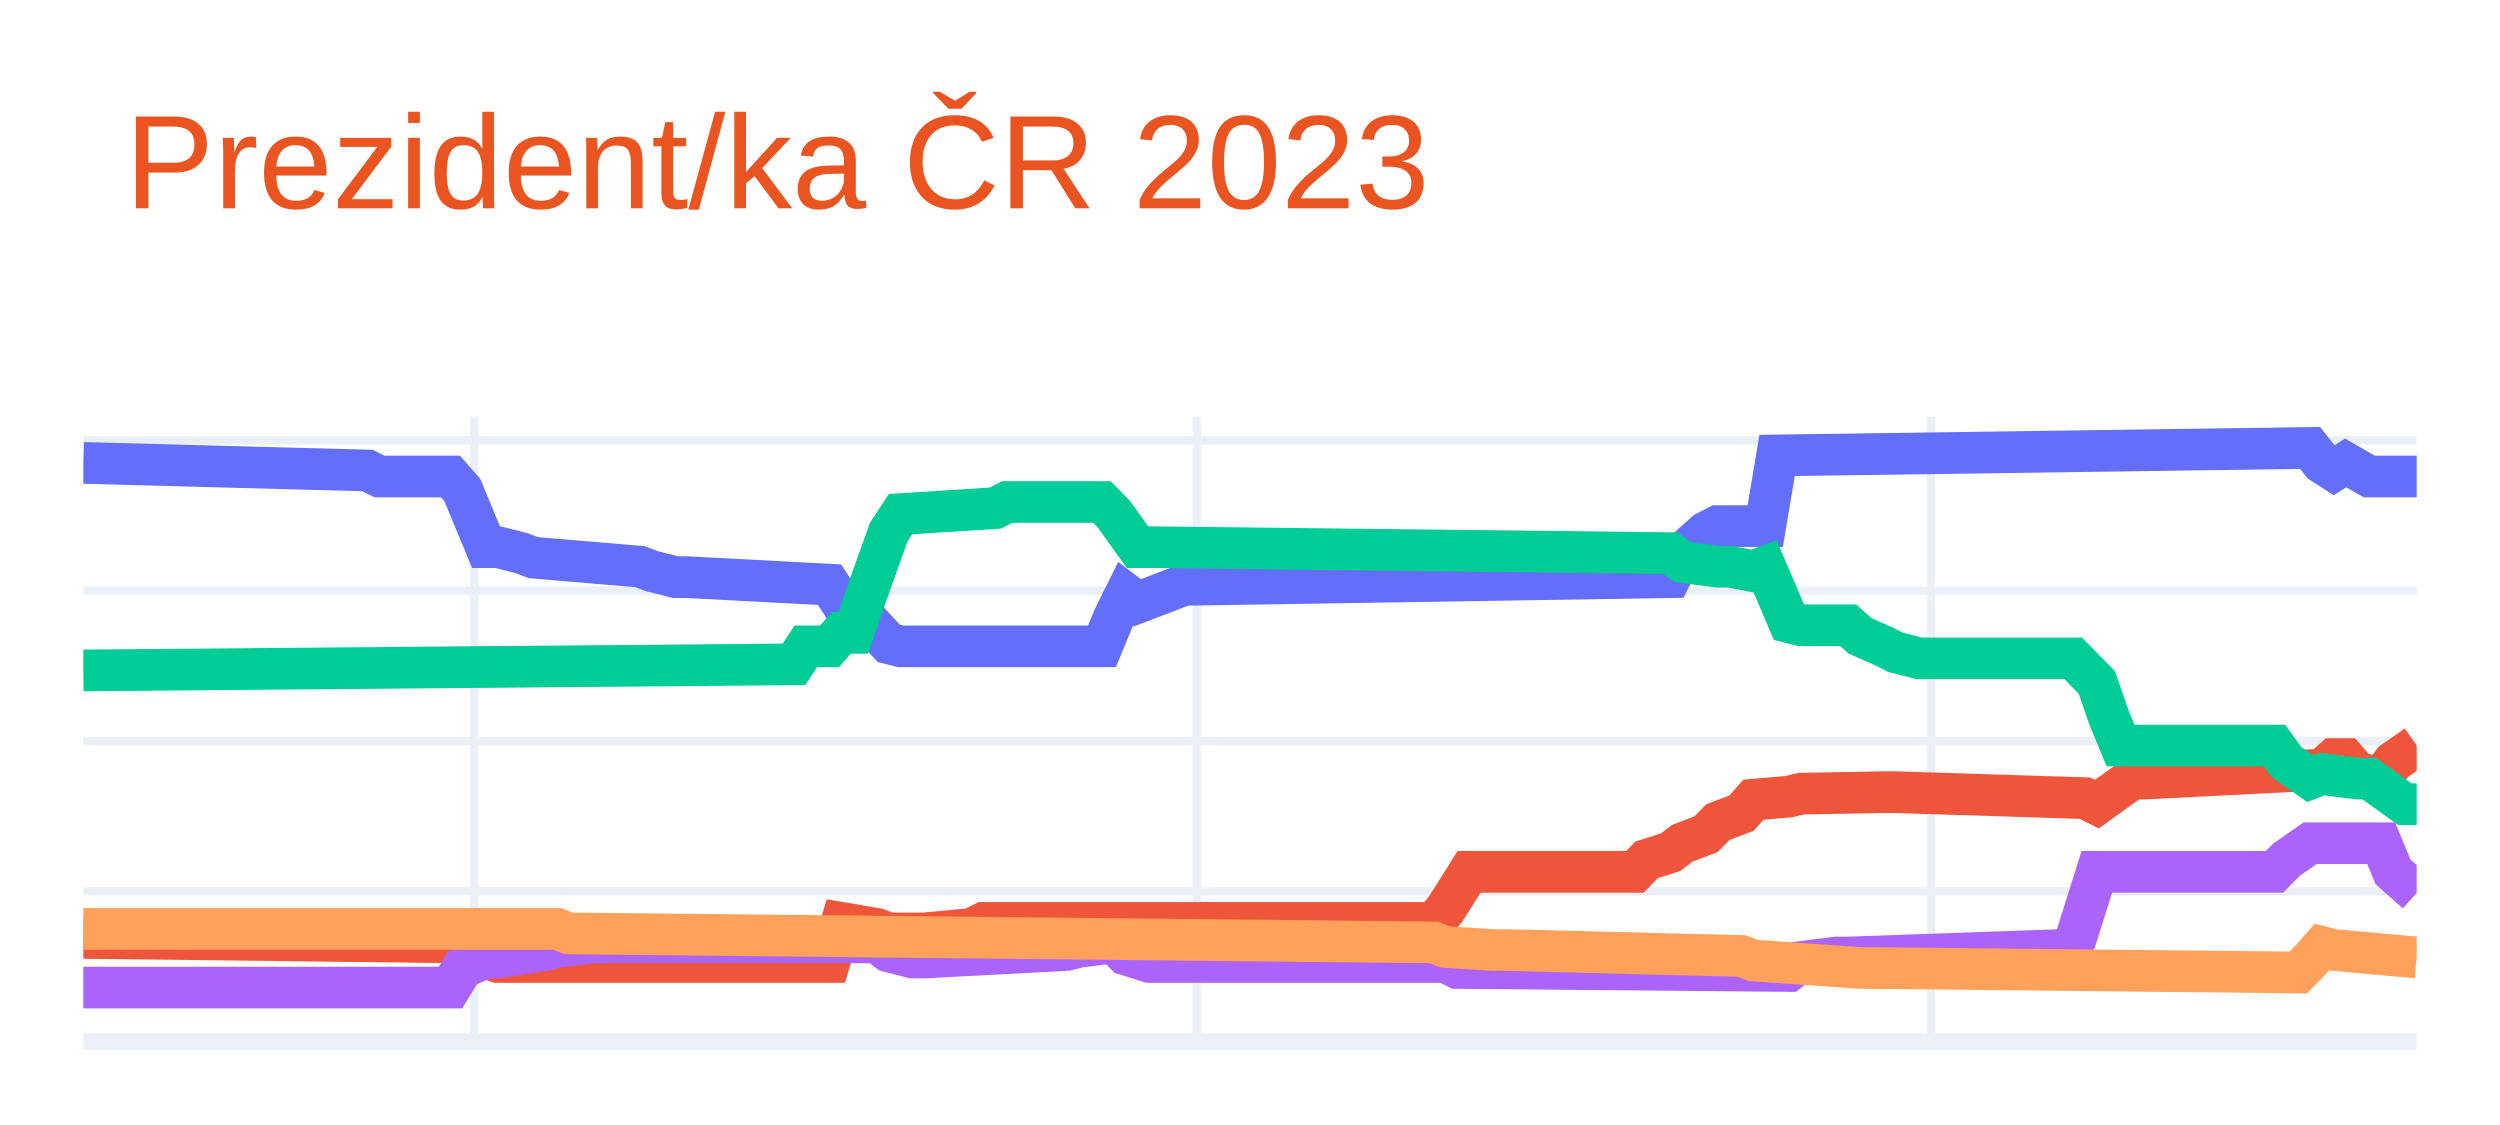
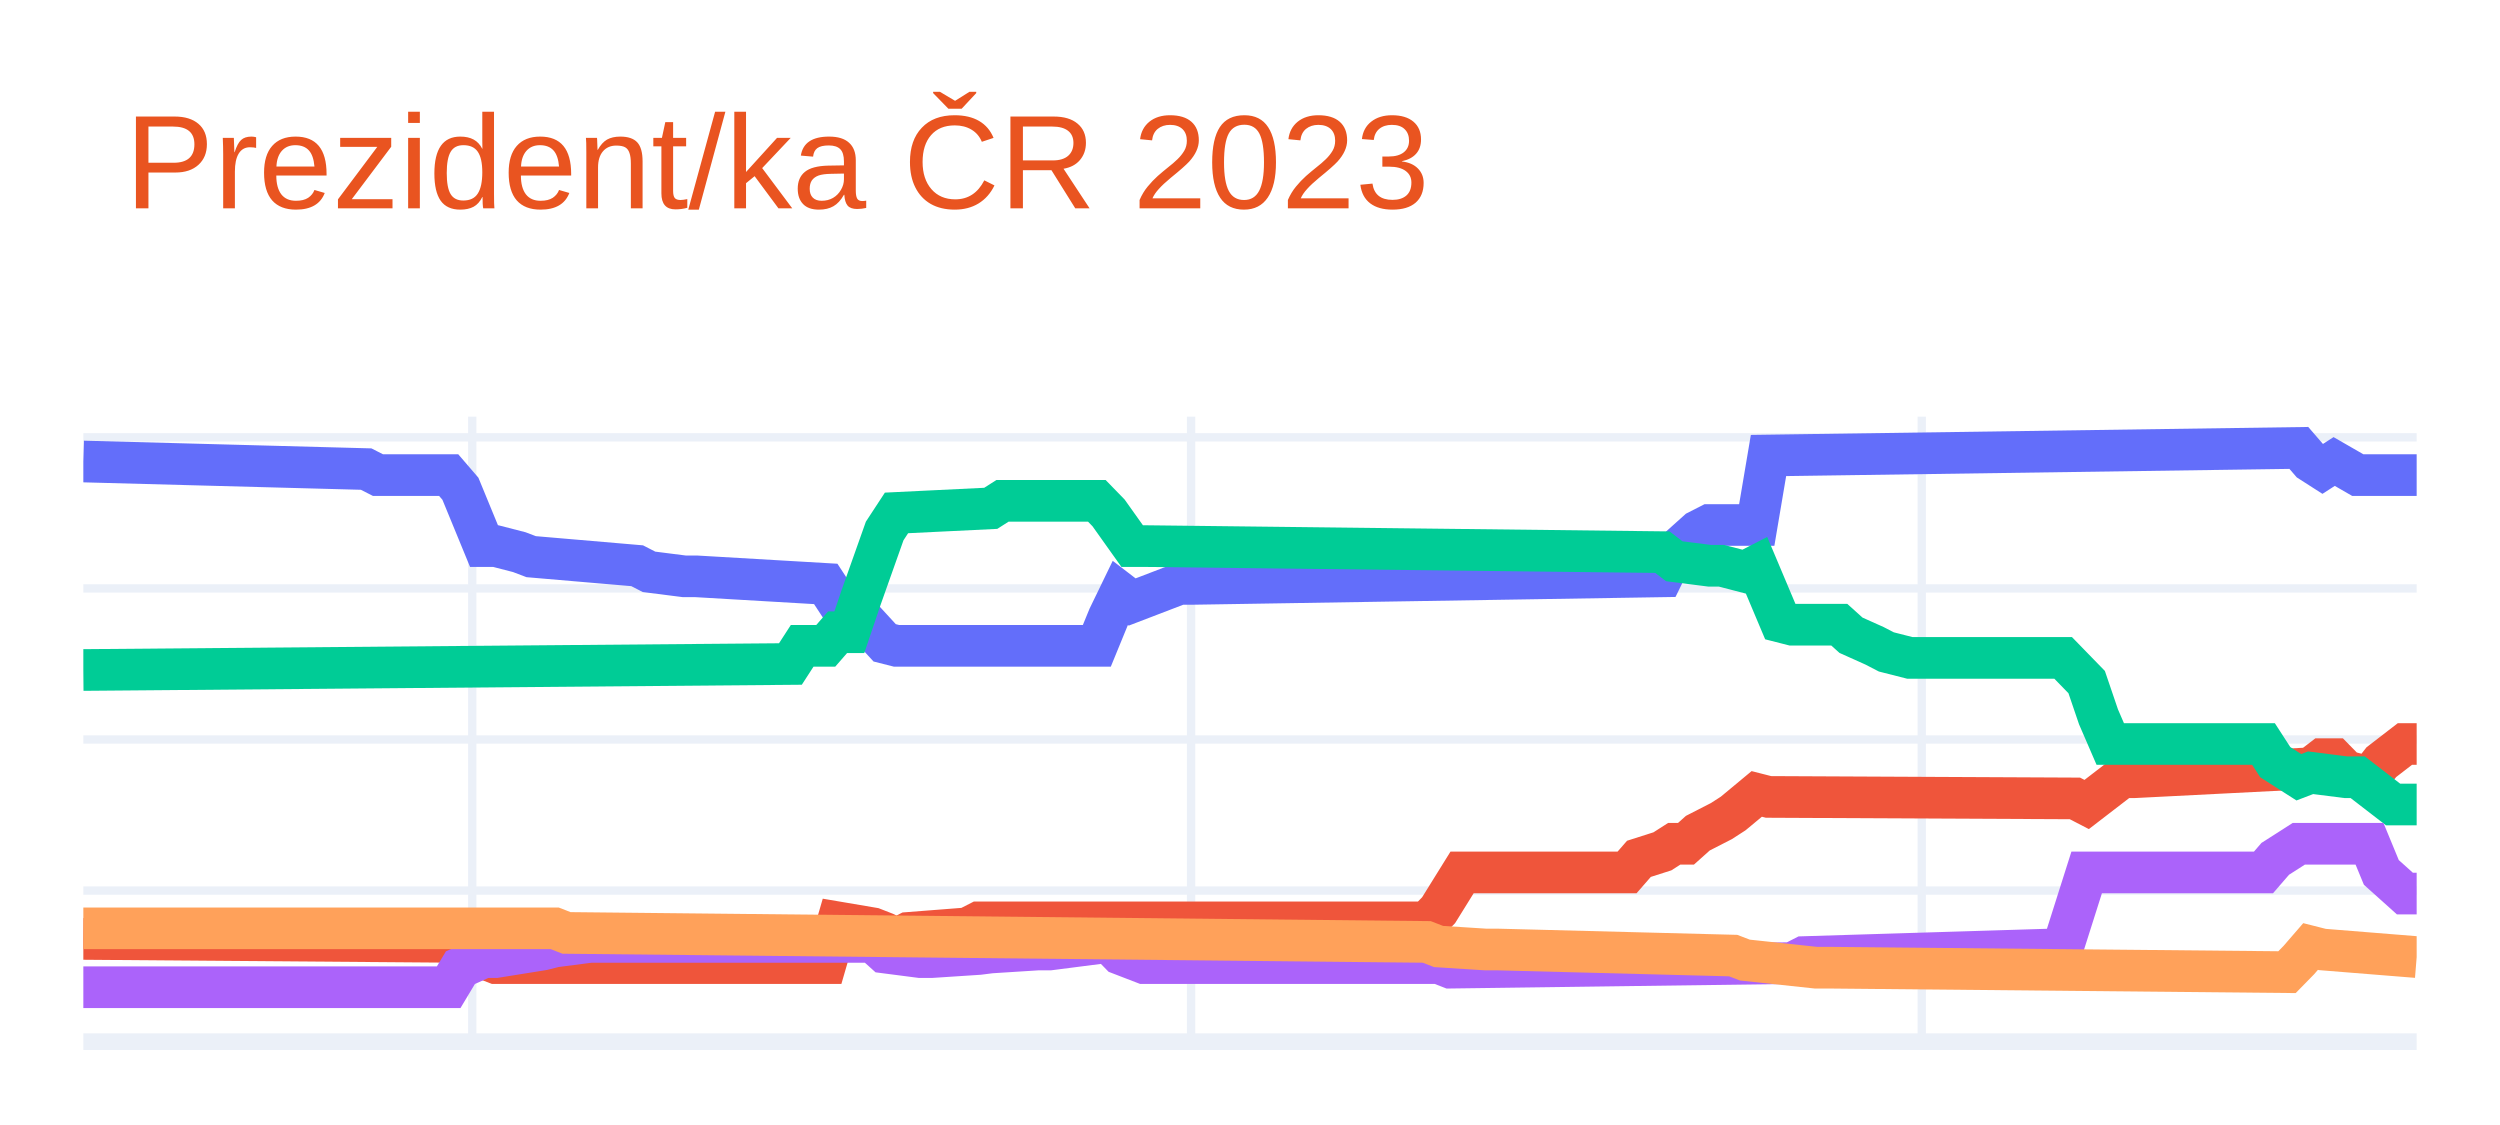
<svg xmlns="http://www.w3.org/2000/svg" class="main-svg" width="300" height="135" style="" viewBox="0 0 300 135">
  <rect x="0" y="0" width="300" height="135" style="fill: rgb(255, 255, 255); fill-opacity: 1;" />
-   <defs id="defs-a64709">
+   <defs id="defs-1532d4">
    <g class="clips">
-       <clipPath id="clipa64709xyplot" class="plotclip">
+       <clipPath id="clip1532d4xyplot" class="plotclip">
        <rect width="280" height="75" />
      </clipPath>
-       <clipPath class="axesclip" id="clipa64709x">
+       <clipPath class="axesclip" id="clip1532d4x">
        <rect x="10" y="0" width="280" height="135" />
      </clipPath>
-       <clipPath class="axesclip" id="clipa64709y">
+       <clipPath class="axesclip" id="clip1532d4y">
        <rect x="0" y="50" width="300" height="75" />
      </clipPath>
-       <clipPath class="axesclip" id="clipa64709xy">
+       <clipPath class="axesclip" id="clip1532d4xy">
        <rect x="10" y="50" width="280" height="75" />
      </clipPath>
    </g>
    <g class="gradients" />
    <g class="patterns" />
  </defs>
  <g class="bglayer" />
  <g class="layer-below">
    <g class="imagelayer" />
    <g class="shapelayer" />
  </g>
  <g class="cartesianlayer">
    <g class="subplot xy">
      <g class="layer-subplot">
        <g class="shapelayer" />
        <g class="imagelayer" />
      </g>
      <g class="minor-gridlayer">
        <g class="x" />
        <g class="y" />
      </g>
      <g class="gridlayer">
        <g class="x">
-           <path class="xgrid crisp" transform="translate(56.9,0)" d="M0,50v75" style="stroke: rgb(235, 240, 248); stroke-opacity: 1; stroke-width: 1px;" />
-           <path class="xgrid crisp" transform="translate(143.6,0)" d="M0,50v75" style="stroke: rgb(235, 240, 248); stroke-opacity: 1; stroke-width: 1px;" />
-           <path class="xgrid crisp" transform="translate(231.73,0)" d="M0,50v75" style="stroke: rgb(235, 240, 248); stroke-opacity: 1; stroke-width: 1px;" />
+           <path class="xgrid crisp" transform="translate(56.67,0)" d="M0,50v75" style="stroke: rgb(235, 240, 248); stroke-opacity: 1; stroke-width: 1px;" />
+           <path class="xgrid crisp" transform="translate(142.93,0)" d="M0,50v75" style="stroke: rgb(235, 240, 248); stroke-opacity: 1; stroke-width: 1px;" />
+           <path class="xgrid crisp" transform="translate(230.61,0)" d="M0,50v75" style="stroke: rgb(235, 240, 248); stroke-opacity: 1; stroke-width: 1px;" />
        </g>
        <g class="y">
-           <path class="ygrid crisp" transform="translate(0,106.96)" d="M10,0h280" style="stroke: rgb(235, 240, 248); stroke-opacity: 1; stroke-width: 1px;" />
-           <path class="ygrid crisp" transform="translate(0,88.92)" d="M10,0h280" style="stroke: rgb(235, 240, 248); stroke-opacity: 1; stroke-width: 1px;" />
-           <path class="ygrid crisp" transform="translate(0,70.89)" d="M10,0h280" style="stroke: rgb(235, 240, 248); stroke-opacity: 1; stroke-width: 1px;" />
-           <path class="ygrid crisp" transform="translate(0,52.85)" d="M10,0h280" style="stroke: rgb(235, 240, 248); stroke-opacity: 1; stroke-width: 1px;" />
+           <path class="ygrid crisp" transform="translate(0,106.87)" d="M10,0h280" style="stroke: rgb(235, 240, 248); stroke-opacity: 1; stroke-width: 1px;" />
+           <path class="ygrid crisp" transform="translate(0,88.74)" d="M10,0h280" style="stroke: rgb(235, 240, 248); stroke-opacity: 1; stroke-width: 1px;" />
+           <path class="ygrid crisp" transform="translate(0,70.61)" d="M10,0h280" style="stroke: rgb(235, 240, 248); stroke-opacity: 1; stroke-width: 1px;" />
+           <path class="ygrid crisp" transform="translate(0,52.48)" d="M10,0h280" style="stroke: rgb(235, 240, 248); stroke-opacity: 1; stroke-width: 1px;" />
        </g>
      </g>
      <g class="zerolinelayer">
        <path class="yzl zl crisp" transform="translate(0,125)" d="M10,0h280" style="stroke: rgb(235, 240, 248); stroke-opacity: 1; stroke-width: 2px;" />
      </g>
      <path class="xlines-below" />
      <path class="ylines-below" />
      <g class="overlines-below" />
      <g class="xaxislayer-below" />
      <g class="yaxislayer-below" />
      <g class="overaxes-below" />
-       <g class="plot" transform="translate(10,50)" clip-path="url(#clipa64709xyplot)">
+       <g class="plot" transform="translate(10,50)" clip-path="url(#clip1532d4xyplot)">
        <g class="scatterlayer mlayer">
-           <g class="trace scatter tracec75ff3" style="stroke-miterlimit: 2; opacity: 1;">
+           <g class="trace scatter trace406a68" style="stroke-miterlimit: 2; opacity: 1;">
            <g class="fills" />
            <g class="errorbars" />
            <g class="lines">
-               <path class="js-line" d="M0,5.55L34.11,6.46L35.53,7.18L44.06,7.18L45.48,8.8L48.32,15.66L49.75,15.66L52.59,16.38L54.01,16.92L66.8,18L68.22,18.54L71.07,19.26L72.49,19.26L89.54,20.16L90.96,22.33L92.39,22.33L93.81,24.13L96.65,27.2L98.07,27.56L122.23,27.56L123.65,24.13L125.08,21.25L126.5,22.33L132.18,20.16L133.6,20.16L190.46,19.26L191.88,16.38L194.72,13.85L196.14,13.13L201.83,13.13L203.25,4.65L267.21,3.75L268.63,5.55L270.05,6.46L271.47,5.55L274.31,7.18L275.74,7.18L280,7.18" style="vector-effect: non-scaling-stroke; fill: none; stroke: rgb(99, 110, 250); stroke-opacity: 1; stroke-width: 5px; opacity: 1;" />
+               <path class="js-line" d="M0,5.38L33.94,6.29L35.35,7.01L43.84,7.01L45.25,8.65L48.08,15.53L49.49,15.53L52.32,16.26L53.74,16.8L66.46,17.89L67.88,18.62L72.12,19.16L73.54,19.16L89.09,20.07L90.51,22.24L91.92,22.24L93.33,24.06L96.16,27.14L97.58,27.5L121.62,27.5L123.03,24.06L124.44,21.15L125.86,22.24L131.52,20.07L132.93,20.07L189.49,19.16L190.91,16.26L193.74,13.72L195.15,13L200.81,13L202.22,4.66L265.86,3.75L267.27,5.38L268.69,6.29L270.1,5.38L272.93,7.01L274.34,7.01L280,7.01" style="vector-effect: non-scaling-stroke; fill: none; stroke: rgb(99, 110, 250); stroke-opacity: 1; stroke-width: 5px; opacity: 1;" />
            </g>
            <g class="points" />
            <g class="text" />
          </g>
-           <g class="trace scatter trace23ea07" style="stroke-miterlimit: 2; opacity: 1;">
+           <g class="trace scatter trace45c72a" style="stroke-miterlimit: 2; opacity: 1;">
            <g class="fills" />
            <g class="errorbars" />
            <g class="lines">
-               <path class="js-line" d="M0,62.55L45.48,63.09L46.9,64.54L49.75,65.44L51.17,65.44L89.54,65.44L90.96,60.75L95.23,61.47L96.65,62.01L99.49,62.01L100.91,62.01L106.6,61.47L108.02,60.75L162.03,60.75L163.45,59.13L166.29,54.62L167.72,54.62L186.19,54.62L187.61,53.17L190.46,52.27L191.88,51.19L194.72,50.11L196.14,48.66L198.98,47.58L200.41,45.96L204.67,45.6L206.09,45.24L216.04,45.06L217.46,45.06L240.2,45.78L241.62,46.5L245.89,43.43L247.31,43.43L268.63,42.35L270.05,41.09L271.47,41.09L272.89,42.71L275.74,43.43L277.16,41.45L280,39.47" style="vector-effect: non-scaling-stroke; fill: none; stroke: rgb(239, 85, 59); stroke-opacity: 1; stroke-width: 5px; opacity: 1;" />
+               <path class="js-line" d="M0,62.67L45.25,63.03L46.67,64.48L49.49,65.57L50.91,65.57L89.09,65.57L90.51,60.68L94.75,61.4L96.16,61.95L97.58,62.67L98.99,61.95L106.06,61.4L107.47,60.68L161.21,60.68L162.63,59.23L165.45,54.69L166.87,54.69L185.25,54.69L186.67,53.06L189.49,52.16L190.91,51.25L192.32,51.25L193.74,49.98L196.57,48.53L197.98,47.62L200.81,45.27L202.22,45.63L238.99,45.81L240.4,46.54L244.65,43.27L246.06,43.27L267.27,42.19L268.69,41.1L270.1,41.1L271.52,42.55L274.34,43.27L275.76,41.46L278.59,39.28L280,39.28" style="vector-effect: non-scaling-stroke; fill: none; stroke: rgb(239, 85, 59); stroke-opacity: 1; stroke-width: 5px; opacity: 1;" />
            </g>
            <g class="points" />
            <g class="text" />
          </g>
-           <g class="trace scatter trace20679d" style="stroke-miterlimit: 2; opacity: 1;">
+           <g class="trace scatter trace52ce22" style="stroke-miterlimit: 2; opacity: 1;">
            <g class="fills" />
            <g class="errorbars" />
            <g class="lines">
-               <path class="js-line" d="M0,30.45L85.28,29.72L86.7,27.56L89.54,27.56L90.96,25.94L92.39,25.94L93.81,21.79L96.65,13.85L98.07,11.69L109.44,10.97L110.86,10.24L122.23,10.24L123.65,11.69L126.5,15.66L127.92,15.66L190.46,16.38L191.88,17.46L196.14,18L197.56,18L200.41,18.54L201.83,18L204.67,24.67L206.09,25.03L211.78,25.03L213.2,26.3L216.04,27.56L217.46,28.28L220.3,29L221.73,29L238.78,29L240.2,30.45L241.62,31.89L243.05,36.04L244.47,39.47L245.89,39.47L262.94,39.47L264.37,41.45L267.21,43.43L268.63,42.89L272.89,43.43L274.31,43.43L278.58,46.5L280,46.5" style="vector-effect: non-scaling-stroke; fill: none; stroke: rgb(0, 204, 150); stroke-opacity: 1; stroke-width: 5px; opacity: 1;" />
+               <path class="js-line" d="M0,30.4L84.85,29.68L86.26,27.5L89.09,27.5L90.51,25.87L91.92,25.87L93.33,21.7L96.16,13.72L97.58,11.55L108.89,11L110.3,10.1L121.62,10.1L123.03,11.55L125.86,15.53L127.27,15.53L189.49,16.26L190.91,17.35L195.15,17.89L196.57,17.89L199.39,18.62L200.81,17.89L203.64,24.6L205.05,24.96L210.71,24.96L212.12,26.23L214.95,27.5L216.36,28.23L219.19,28.95L220.61,28.95L237.58,28.95L238.99,30.4L240.4,31.85L241.82,36.02L243.23,39.28L244.65,39.28L261.62,39.28L263.03,41.46L265.86,43.27L267.27,42.73L271.52,43.27L272.93,43.27L277.17,46.54L278.59,46.54L280,46.54" style="vector-effect: non-scaling-stroke; fill: none; stroke: rgb(0, 204, 150); stroke-opacity: 1; stroke-width: 5px; opacity: 1;" />
            </g>
            <g class="points" />
            <g class="text" />
          </g>
-           <g class="trace scatter trace30a964" style="stroke-miterlimit: 2; opacity: 1;">
+           <g class="trace scatter trace0a6e19" style="stroke-miterlimit: 2; opacity: 1;">
            <g class="fills" />
            <g class="errorbars" />
            <g class="lines">
-               <path class="js-line" d="M0,68.51L44.06,68.51L45.48,66.16L48.32,64.9L49.75,64.9L55.43,64L56.85,63.64L61.12,63.09L62.54,63.09L95.23,63.09L96.65,64.18L99.49,64.9L100.91,64.9L117.97,64L119.39,63.64L123.65,63.09L125.08,64.54L127.92,65.44L129.34,65.44L163.45,65.44L164.87,66.16L204.67,66.52L206.09,65.44L210.36,64.9L211.78,64.9L237.36,64L238.78,63.64L241.62,54.62L243.05,54.62L262.94,54.62L264.37,53.17L267.21,51.19L268.63,51.19L275.74,51.19L277.16,54.62L280,57.14" style="vector-effect: non-scaling-stroke; fill: none; stroke: rgb(171, 99, 250); stroke-opacity: 1; stroke-width: 5px; opacity: 1;" />
+               <path class="js-line" d="M0,68.47L43.84,68.47L45.25,66.12L48.08,64.85L49.49,64.85L55.15,63.94L56.57,63.58L60.81,63.03L62.22,63.03L94.75,63.03L96.16,64.3L100.4,64.85L101.82,64.85L107.47,64.48L108.89,64.3L114.55,63.94L115.96,63.94L123.03,63.03L124.44,64.48L127.27,65.57L128.69,65.57L162.63,65.57L164.04,66.12L205.05,65.57L206.46,64.85L236.16,63.94L237.58,63.58L240.4,54.69L241.82,54.69L261.62,54.69L263.03,53.06L265.86,51.25L267.27,51.25L274.34,51.25L275.76,54.69L278.59,57.23L280,57.23" style="vector-effect: non-scaling-stroke; fill: none; stroke: rgb(171, 99, 250); stroke-opacity: 1; stroke-width: 5px; opacity: 1;" />
            </g>
            <g class="points" />
            <g class="text" />
          </g>
-           <g class="trace scatter trace06902a" style="stroke-miterlimit: 2; opacity: 1;">
+           <g class="trace scatter trace6efd35" style="stroke-miterlimit: 2; opacity: 1;">
            <g class="fills" />
            <g class="errorbars" />
            <g class="lines">
-               <path class="js-line" d="M0,61.47L56.85,61.47L58.27,62.01L162.03,63.09L163.45,63.64L169.14,64L170.56,64L198.98,64.72L200.41,65.26L213.2,66.16L214.62,66.16L265.79,66.7L267.21,65.26L268.63,63.64L270.05,64L280,64.9" style="vector-effect: non-scaling-stroke; fill: none; stroke: rgb(255, 161, 90); stroke-opacity: 1; stroke-width: 5px; opacity: 1;" />
+               <path class="js-line" d="M0,61.4L56.57,61.4L57.98,61.95L161.21,63.03L162.63,63.58L168.28,63.94L169.7,63.94L197.98,64.67L199.39,65.21L207.88,66.12L209.29,66.12L264.44,66.66L265.86,65.21L267.27,63.58L268.69,63.94L280,64.85" style="vector-effect: non-scaling-stroke; fill: none; stroke: rgb(255, 161, 90); stroke-opacity: 1; stroke-width: 5px; opacity: 1;" />
            </g>
            <g class="points" />
            <g class="text" />
          </g>
        </g>
      </g>
      <g class="overplot" />
      <path class="xlines-above crisp" d="M0,0" style="fill: none;" />
      <path class="ylines-above crisp" d="M0,0" style="fill: none;" />
      <g class="overlines-above" />
      <g class="xaxislayer-above" />
      <g class="yaxislayer-above" />
      <g class="overaxes-above" />
    </g>
  </g>
  <g class="polarlayer" />
  <g class="smithlayer" />
  <g class="ternarylayer" />
  <g class="geolayer" />
  <g class="funnelarealayer" />
  <g class="pielayer" />
  <g class="iciclelayer" />
  <g class="treemaplayer" />
  <g class="sunburstlayer" />
  <g class="glimages" />
-   <defs id="topdefs-a64709">
+   <defs id="topdefs-1532d4">
    <g class="clips" />
  </defs>
  <g class="layer-above">
    <g class="imagelayer" />
    <g class="shapelayer" />
  </g>
  <g class="infolayer">
    <g class="g-gtitle">
      <text class="gtitle" x="15" y="25" text-anchor="start" dy="0em" style="font-family: Ubuntu, verdana, arial, sans-serif; font-size: 16px; fill: rgb(233, 84, 32); opacity: 1; font-weight: normal; white-space: pre;">Prezident/ka ČR 2023</text>
    </g>
    <g class="g-xtitle" />
    <g class="g-ytitle" />
  </g>
</svg>
